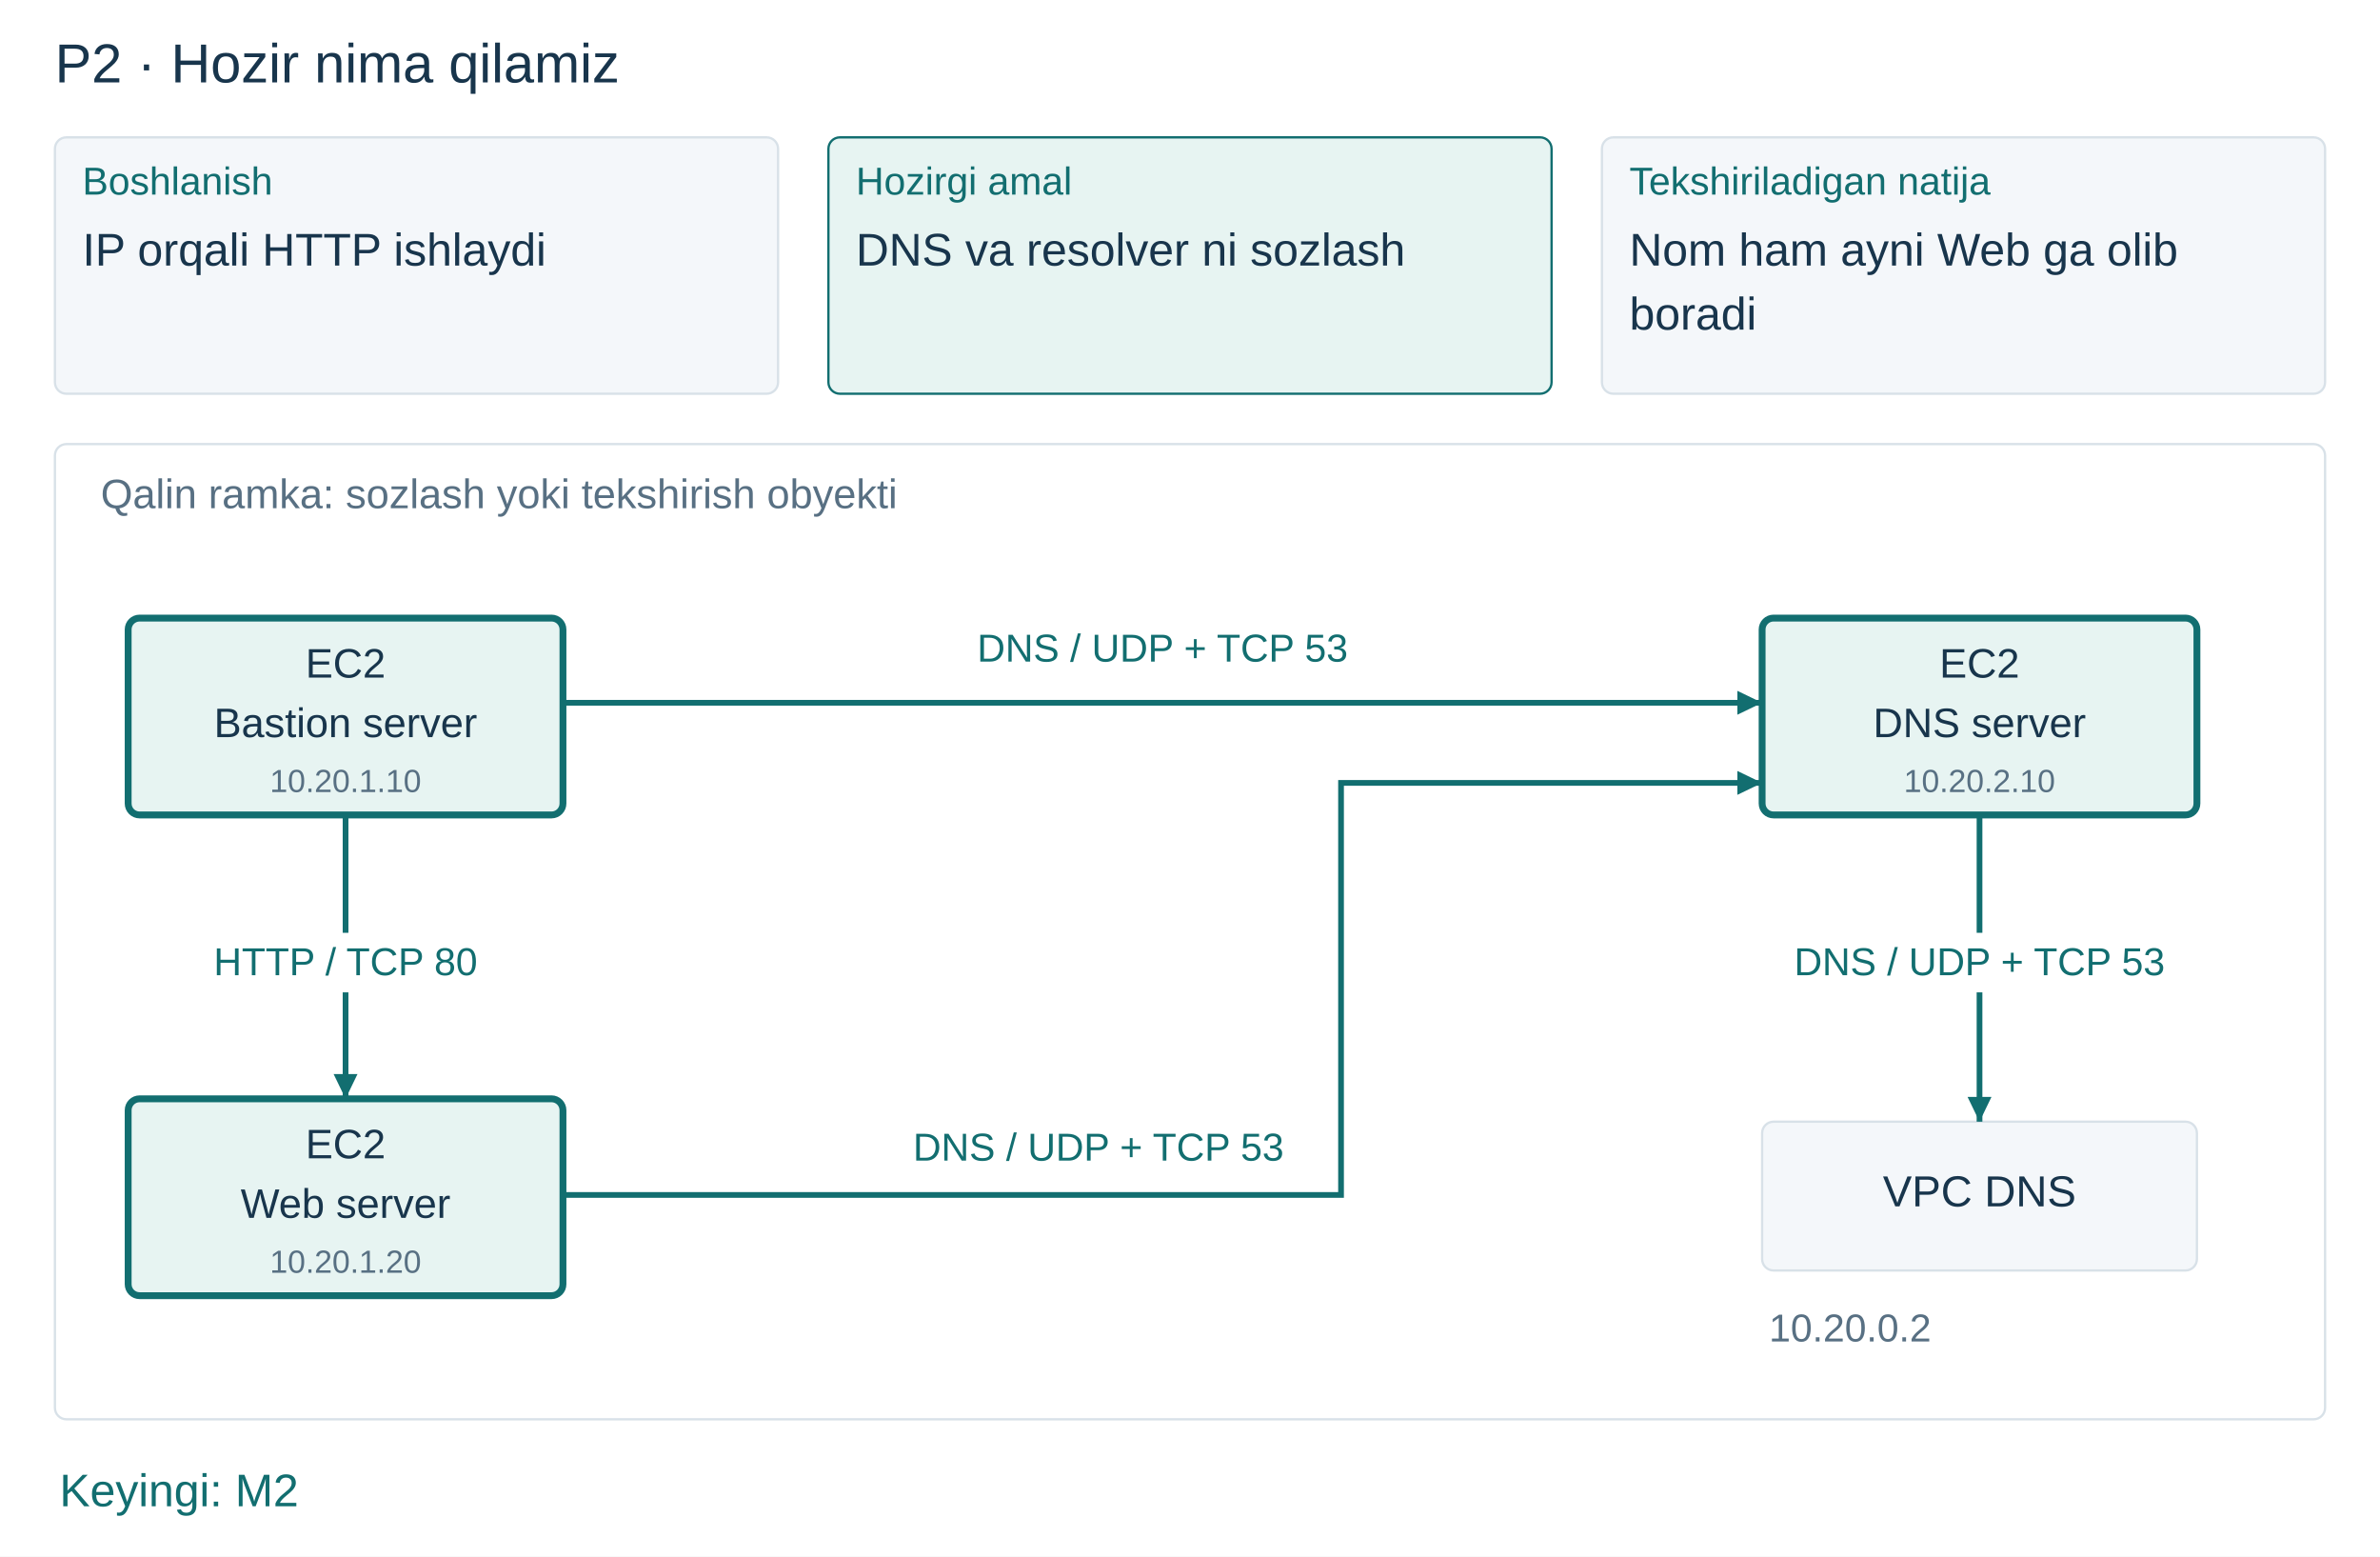
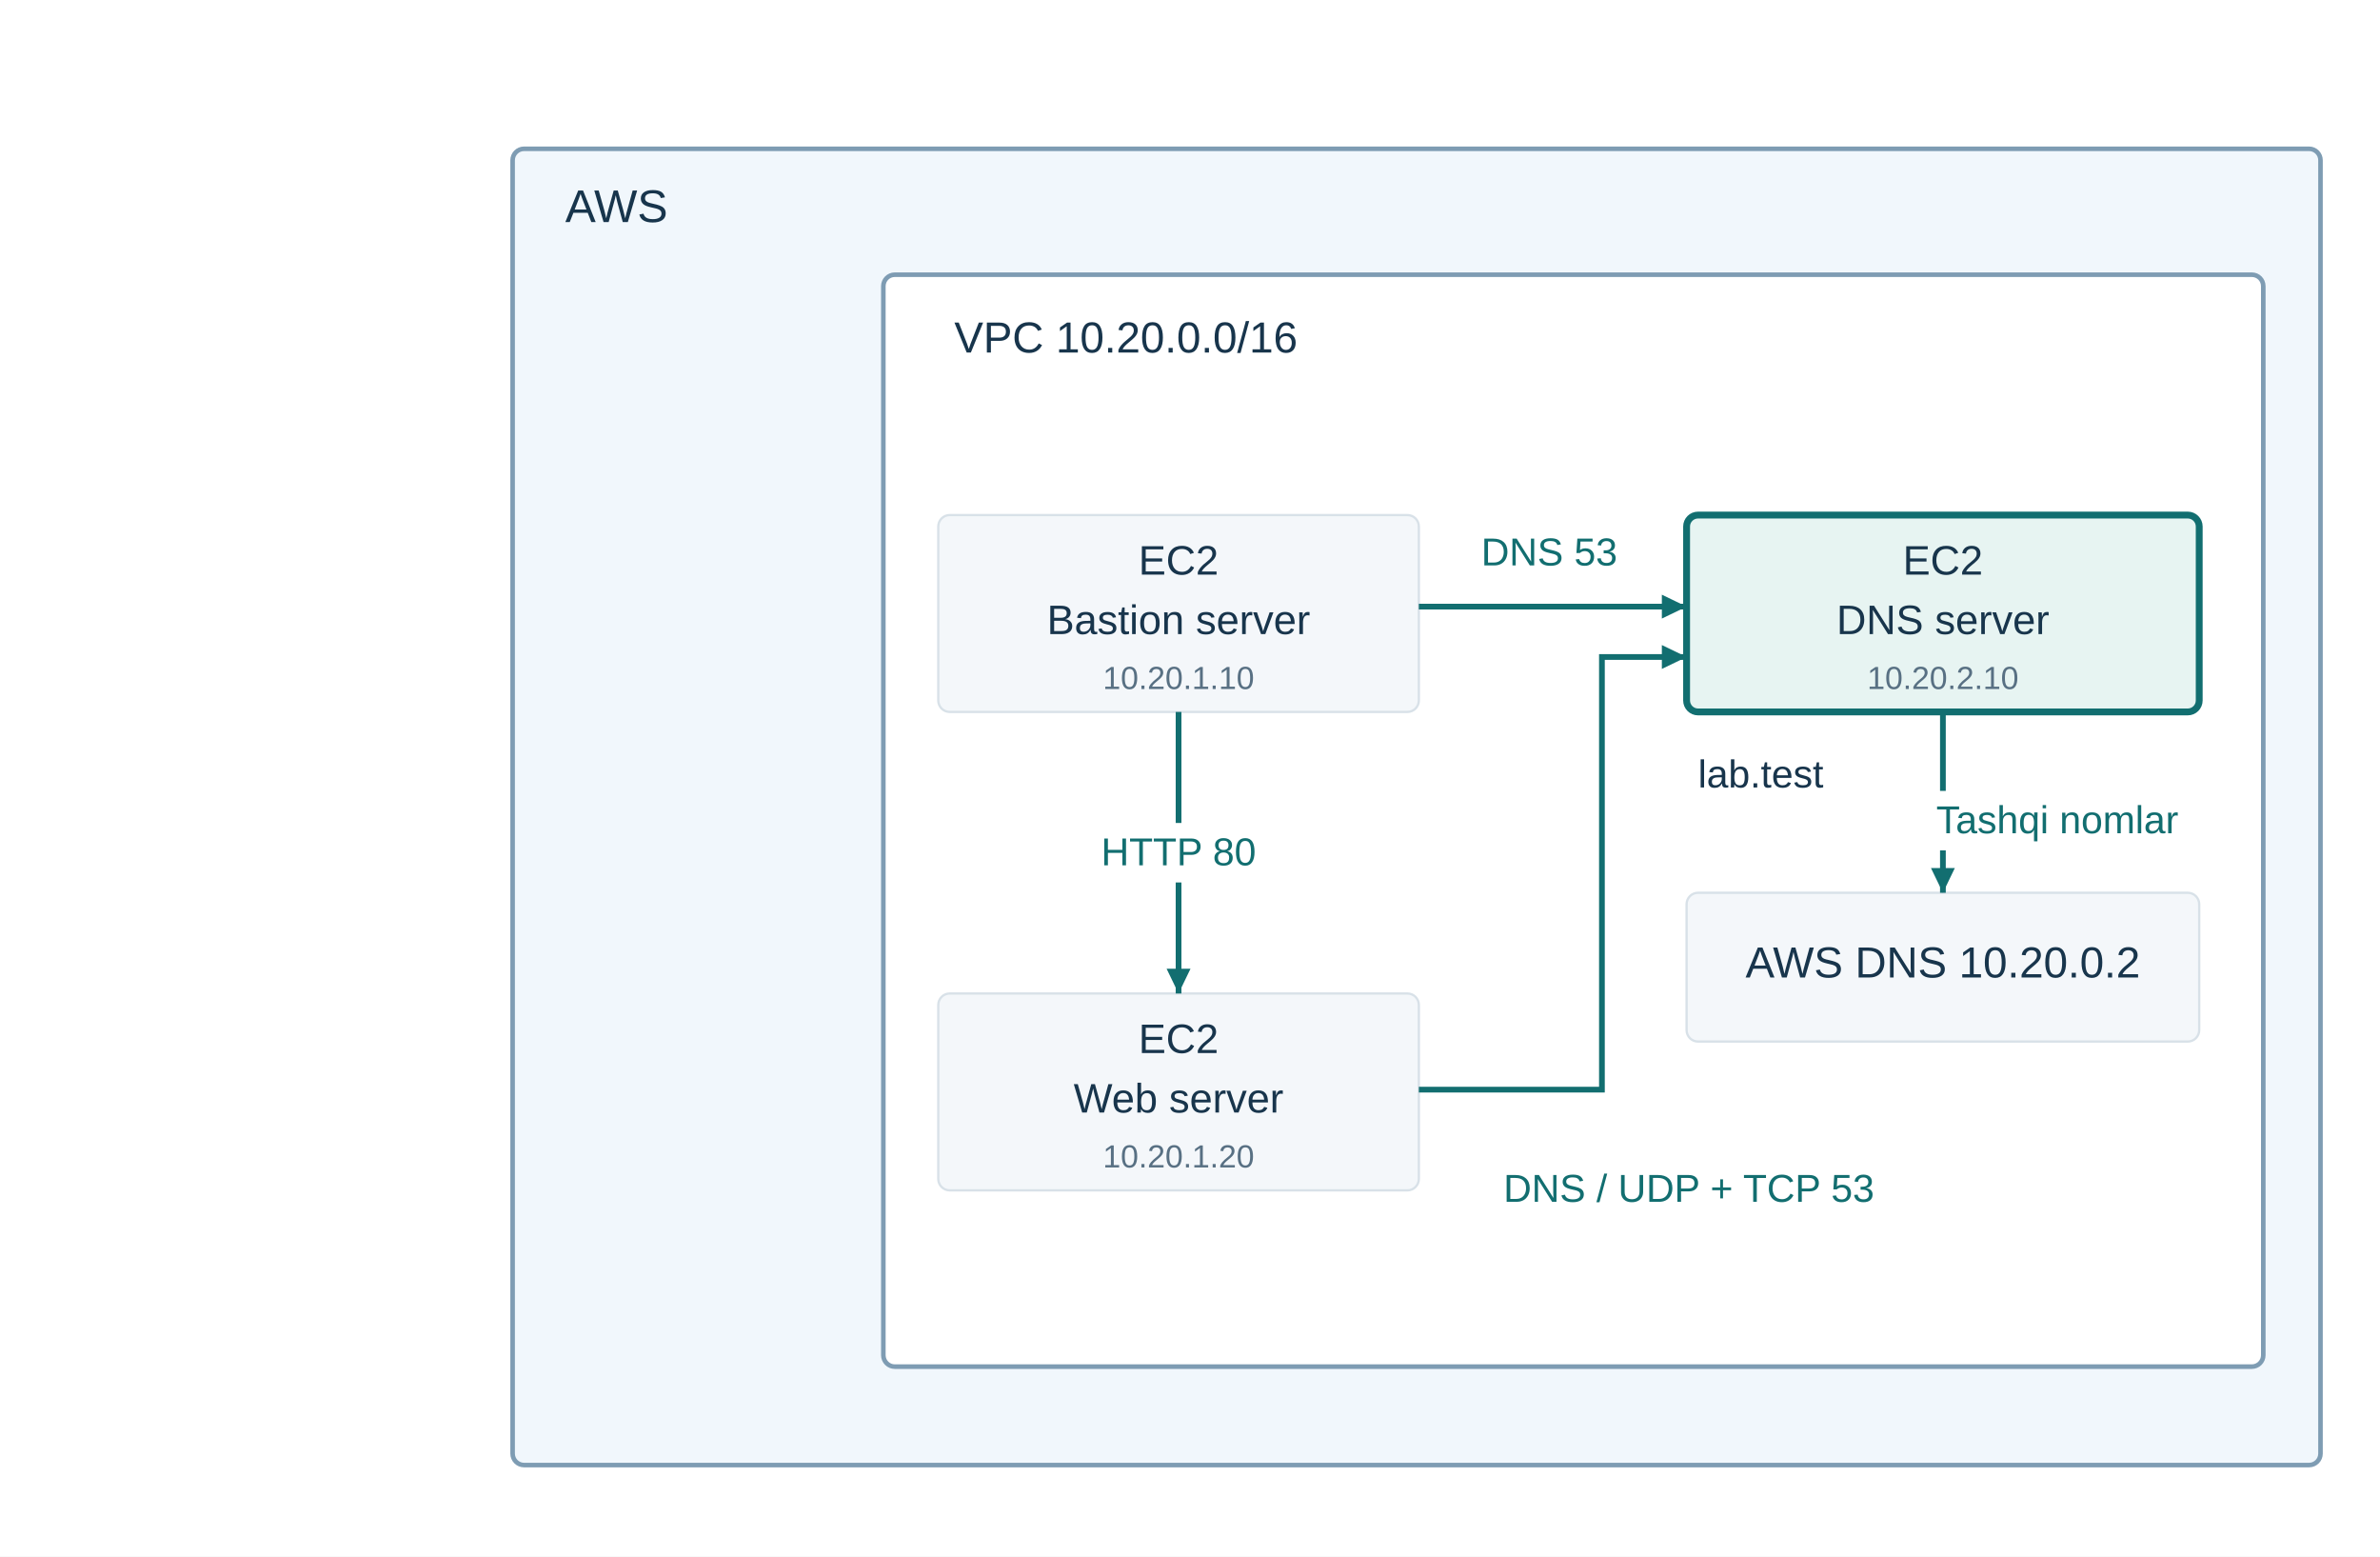
<svg xmlns="http://www.w3.org/2000/svg" width="1040" height="680" viewBox="0 0 1040 680" role="img">
  <rect width="1040" height="680" fill="white" />
-   <text x="24" y="36" font-size="24" font-family="Arial,MS Gothic,sans-serif" fill="#18354c">P2 · Hozir nima qilamiz</text>
-   <rect x="24" y="60" width="316" height="112" rx="5" fill="#f4f7fa" stroke="#d8e1e8" stroke-width="1" />
-   <text x="36" y="85" font-size="17" font-family="Arial,MS Gothic,sans-serif" fill="#126e70">Boshlanish</text>
-   <text x="36" y="116" font-size="20" font-family="Arial,MS Gothic,sans-serif" fill="#18354c">IP orqali HTTP ishlaydi</text>
-   <rect x="362" y="60" width="316" height="112" rx="5" fill="#e7f4f2" stroke="#126e70" stroke-width="1" />
-   <text x="374" y="85" font-size="17" font-family="Arial,MS Gothic,sans-serif" fill="#126e70">Hozirgi amal</text>
-   <text x="374" y="116" font-size="20" font-family="Arial,MS Gothic,sans-serif" fill="#18354c">DNS va resolver ni sozlash</text>
-   <rect x="700" y="60" width="316" height="112" rx="5" fill="#f4f7fa" stroke="#d8e1e8" stroke-width="1" />
-   <text x="712" y="85" font-size="17" font-family="Arial,MS Gothic,sans-serif" fill="#126e70">Tekshiriladigan natija</text>
-   <text x="712" y="116" font-size="20" font-family="Arial,MS Gothic,sans-serif" fill="#18354c">Nom ham ayni Web ga olib</text>
-   <text x="712" y="144" font-size="20" font-family="Arial,MS Gothic,sans-serif" fill="#18354c">boradi</text>
-   <rect x="24" y="194" width="992" height="426" rx="5" fill="white" stroke="#d8e1e8" stroke-width="1" />
-   <text x="44" y="222" font-size="18" font-family="Arial,MS Gothic,sans-serif" fill="#587083">Qalin ramka: sozlash yoki tekshirish obyekti</text>
-   <rect x="56" y="270" width="190" height="86" rx="5" fill="#e7f4f2" stroke="#126e70" stroke-width="3" />
-   <text x="151.0" y="296" font-size="18" font-family="Arial,MS Gothic,sans-serif" fill="#18354c" text-anchor="middle">EC2</text>
-   <text x="151.0" y="322" font-size="18" font-family="Arial,MS Gothic,sans-serif" fill="#18354c" text-anchor="middle">Bastion server</text>
-   <text x="151.0" y="346" font-size="14" font-family="Arial,MS Gothic,sans-serif" fill="#587083" text-anchor="middle">10.20.1.10</text>
-   <rect x="56" y="480" width="190" height="86" rx="5" fill="#e7f4f2" stroke="#126e70" stroke-width="3" />
-   <text x="151.0" y="506" font-size="18" font-family="Arial,MS Gothic,sans-serif" fill="#18354c" text-anchor="middle">EC2</text>
-   <text x="151.0" y="532" font-size="18" font-family="Arial,MS Gothic,sans-serif" fill="#18354c" text-anchor="middle">Web server</text>
-   <text x="151.0" y="556" font-size="14" font-family="Arial,MS Gothic,sans-serif" fill="#587083" text-anchor="middle">10.20.1.20</text>
-   <rect x="770" y="270" width="190" height="86" rx="5" fill="#e7f4f2" stroke="#126e70" stroke-width="3" />
-   <text x="865.0" y="296" font-size="18" font-family="Arial,MS Gothic,sans-serif" fill="#18354c" text-anchor="middle">EC2</text>
-   <text x="865.0" y="322" font-size="18" font-family="Arial,MS Gothic,sans-serif" fill="#18354c" text-anchor="middle">DNS server</text>
-   <text x="865.0" y="346" font-size="14" font-family="Arial,MS Gothic,sans-serif" fill="#587083" text-anchor="middle">10.20.2.10</text>
-   <rect x="770" y="490" width="190" height="65" rx="5" fill="#f4f7fa" stroke="#d8e1e8" stroke-width="1" />
-   <text x="865.0" y="527" font-size="19" font-family="Arial,MS Gothic,sans-serif" fill="#18354c" text-anchor="middle">VPC DNS</text>
-   <polyline points="246,307 770,307" fill="none" stroke="#126e70" stroke-width="2.5" />
-   <polygon points="770.00,307.00 759.19,312.22 759.19,301.78" fill="#126e70" />
-   <rect x="421.262" y="271" width="173.477" height="25" rx="5" fill="white" stroke="white" stroke-width="1" />
-   <text x="508" y="289" font-size="17" font-family="Arial,MS Gothic,sans-serif" fill="#126e70" text-anchor="middle">DNS / UDP + TCP 53</text>
-   <polyline points="151,356 151,480" fill="none" stroke="#126e70" stroke-width="2.5" />
-   <polygon points="151.00,480.00 145.78,469.19 156.22,469.19" fill="#126e70" />
-   <rect x="87.762" y="408" width="126.477" height="25" rx="5" fill="white" stroke="white" stroke-width="1" />
-   <text x="151" y="426" font-size="17" font-family="Arial,MS Gothic,sans-serif" fill="#126e70" text-anchor="middle">HTTP / TCP 80</text>
-   <polyline points="246,522 586,522 586,342 770,342" fill="none" stroke="#126e70" stroke-width="2.5" />
-   <polygon points="770.00,342.00 759.19,347.22 759.19,336.78" fill="#126e70" />
-   <rect x="393.262" y="489" width="173.477" height="25" rx="5" fill="white" stroke="white" stroke-width="1" />
-   <text x="480" y="507" font-size="17" font-family="Arial,MS Gothic,sans-serif" fill="#126e70" text-anchor="middle">DNS / UDP + TCP 53</text>
-   <polyline points="865,356 865,490" fill="none" stroke="#126e70" stroke-width="2.5" />
-   <polygon points="865.00,490.00 859.78,479.19 870.22,479.19" fill="#126e70" />
-   <rect x="778.262" y="408" width="173.477" height="25" rx="5" fill="white" stroke="white" stroke-width="1" />
-   <text x="865" y="426" font-size="17" font-family="Arial,MS Gothic,sans-serif" fill="#126e70" text-anchor="middle">DNS / UDP + TCP 53</text>
-   <text x="773" y="586" font-size="17" font-family="Arial,MS Gothic,sans-serif" fill="#587083">10.20.0.2</text>
-   <text x="26" y="658" font-size="20" font-family="Arial,MS Gothic,sans-serif" fill="#126e70">Keyingi: M2</text>
+   <rect x="224" y="65" width="790" height="575" rx="5" fill="#f1f7fc" stroke="#7e9cb3" stroke-width="2" />
+   <text x="247" y="97" font-size="20" font-family="Arial,MS Gothic,sans-serif" fill="#18354c">AWS</text>
+   <rect x="386" y="120" width="603" height="477" rx="5" fill="white" stroke="#7e9cb3" stroke-width="2" />
+   <text x="417" y="154" font-size="19" font-family="Arial,MS Gothic,sans-serif" fill="#18354c">VPC  10.20.0.0/16</text>
+   <rect x="410" y="225" width="210" height="86" rx="5" fill="#f4f7fa" stroke="#d8e1e8" stroke-width="1" />
+   <text x="515.0" y="251" font-size="18" font-family="Arial,MS Gothic,sans-serif" fill="#18354c" text-anchor="middle">EC2</text>
+   <text x="515.0" y="277" font-size="18" font-family="Arial,MS Gothic,sans-serif" fill="#18354c" text-anchor="middle">Bastion server</text>
+   <text x="515.0" y="301" font-size="14" font-family="Arial,MS Gothic,sans-serif" fill="#587083" text-anchor="middle">10.20.1.10</text>
+   <rect x="410" y="434" width="210" height="86" rx="5" fill="#f4f7fa" stroke="#d8e1e8" stroke-width="1" />
+   <text x="515.0" y="460" font-size="18" font-family="Arial,MS Gothic,sans-serif" fill="#18354c" text-anchor="middle">EC2</text>
+   <text x="515.0" y="486" font-size="18" font-family="Arial,MS Gothic,sans-serif" fill="#18354c" text-anchor="middle">Web server</text>
+   <text x="515.0" y="510" font-size="14" font-family="Arial,MS Gothic,sans-serif" fill="#587083" text-anchor="middle">10.20.1.20</text>
+   <rect x="737" y="225" width="224" height="86" rx="5" fill="#e7f4f2" stroke="#126e70" stroke-width="3" />
+   <text x="849.0" y="251" font-size="18" font-family="Arial,MS Gothic,sans-serif" fill="#18354c" text-anchor="middle">EC2</text>
+   <text x="849.0" y="277" font-size="18" font-family="Arial,MS Gothic,sans-serif" fill="#18354c" text-anchor="middle">DNS server</text>
+   <text x="849.0" y="301" font-size="14" font-family="Arial,MS Gothic,sans-serif" fill="#587083" text-anchor="middle">10.20.2.10</text>
+   <polyline points="620,265 737,265" fill="none" stroke="#126e70" stroke-width="2.5" />
+   <polygon points="737.00,265.00 726.19,270.22 726.19,259.78" fill="#126e70" />
+   <rect x="642.0" y="229" width="70.0" height="25" rx="5" fill="white" stroke="white" stroke-width="1" />
+   <text x="677" y="247" font-size="17" font-family="Arial,MS Gothic,sans-serif" fill="#126e70" text-anchor="middle">DNS 53</text>
+   <polyline points="620,476 700,476 700,287 737,287" fill="none" stroke="#126e70" stroke-width="2.5" />
+   <polygon points="737.00,287.00 726.19,292.22 726.19,281.78" fill="#126e70" />
+   <rect x="651.262" y="507" width="173.477" height="25" rx="5" fill="white" stroke="white" stroke-width="1" />
+   <text x="738" y="525" font-size="17" font-family="Arial,MS Gothic,sans-serif" fill="#126e70" text-anchor="middle">DNS / UDP + TCP 53</text>
+   <rect x="737" y="390" width="224" height="65" rx="5" fill="#f4f7fa" stroke="#d8e1e8" stroke-width="1" />
+   <text x="849.0" y="427" font-size="19" font-family="Arial,MS Gothic,sans-serif" fill="#18354c" text-anchor="middle">AWS DNS  10.20.0.2</text>
+   <polyline points="849,311 849,390" fill="none" stroke="#126e70" stroke-width="2.5" />
+   <polygon points="849.00,390.00 843.78,379.19 854.22,379.19" fill="#126e70" />
+   <rect x="840.016" y="346" width="117.969" height="25" rx="5" fill="white" stroke="white" stroke-width="1" />
+   <text x="899" y="364" font-size="17" font-family="Arial,MS Gothic,sans-serif" fill="#126e70" text-anchor="middle">Tashqi nomlar</text>
+   <polyline points="515,311 515,434" fill="none" stroke="#126e70" stroke-width="2.5" />
+   <polygon points="515.00,434.00 509.78,423.19 520.22,423.19" fill="#126e70" />
+   <rect x="475.754" y="360" width="78.492" height="25" rx="5" fill="white" stroke="white" stroke-width="1" />
+   <text x="515" y="378" font-size="17" font-family="Arial,MS Gothic,sans-serif" fill="#126e70" text-anchor="middle">HTTP 80</text>
+   <text x="742" y="344" font-size="17" font-family="Arial,MS Gothic,sans-serif" fill="#18354c">lab.test</text>
</svg>
